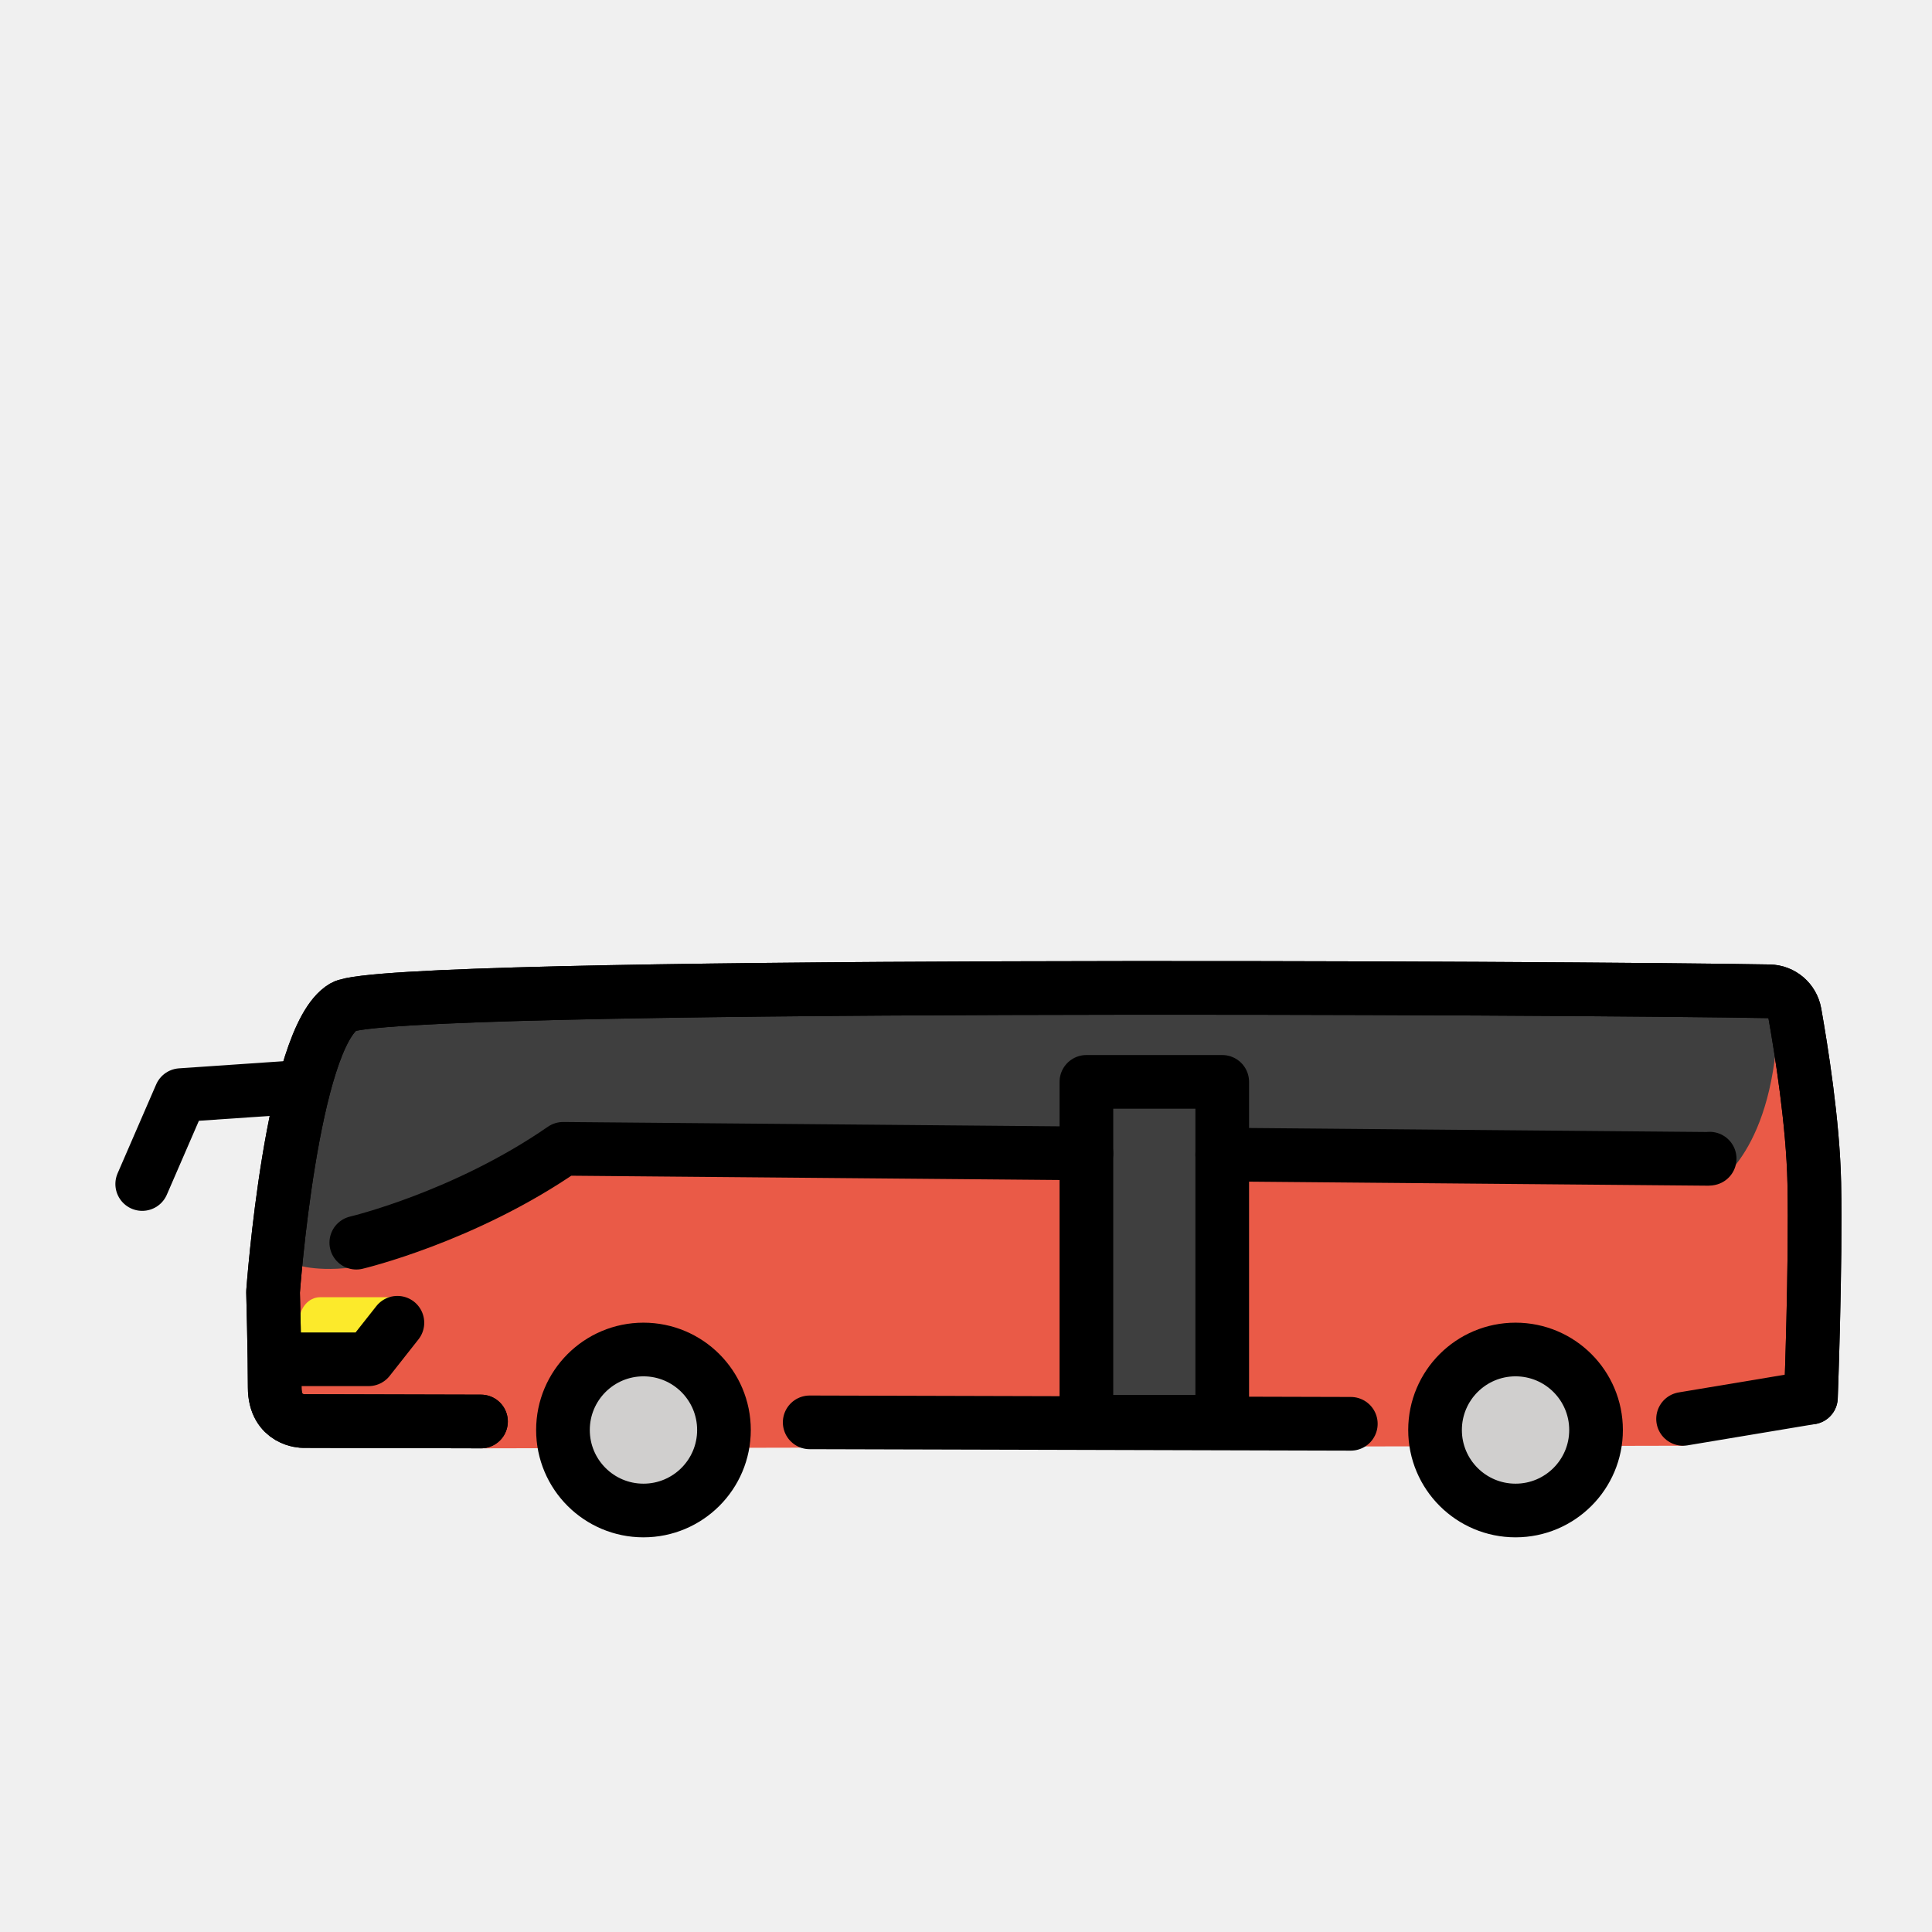
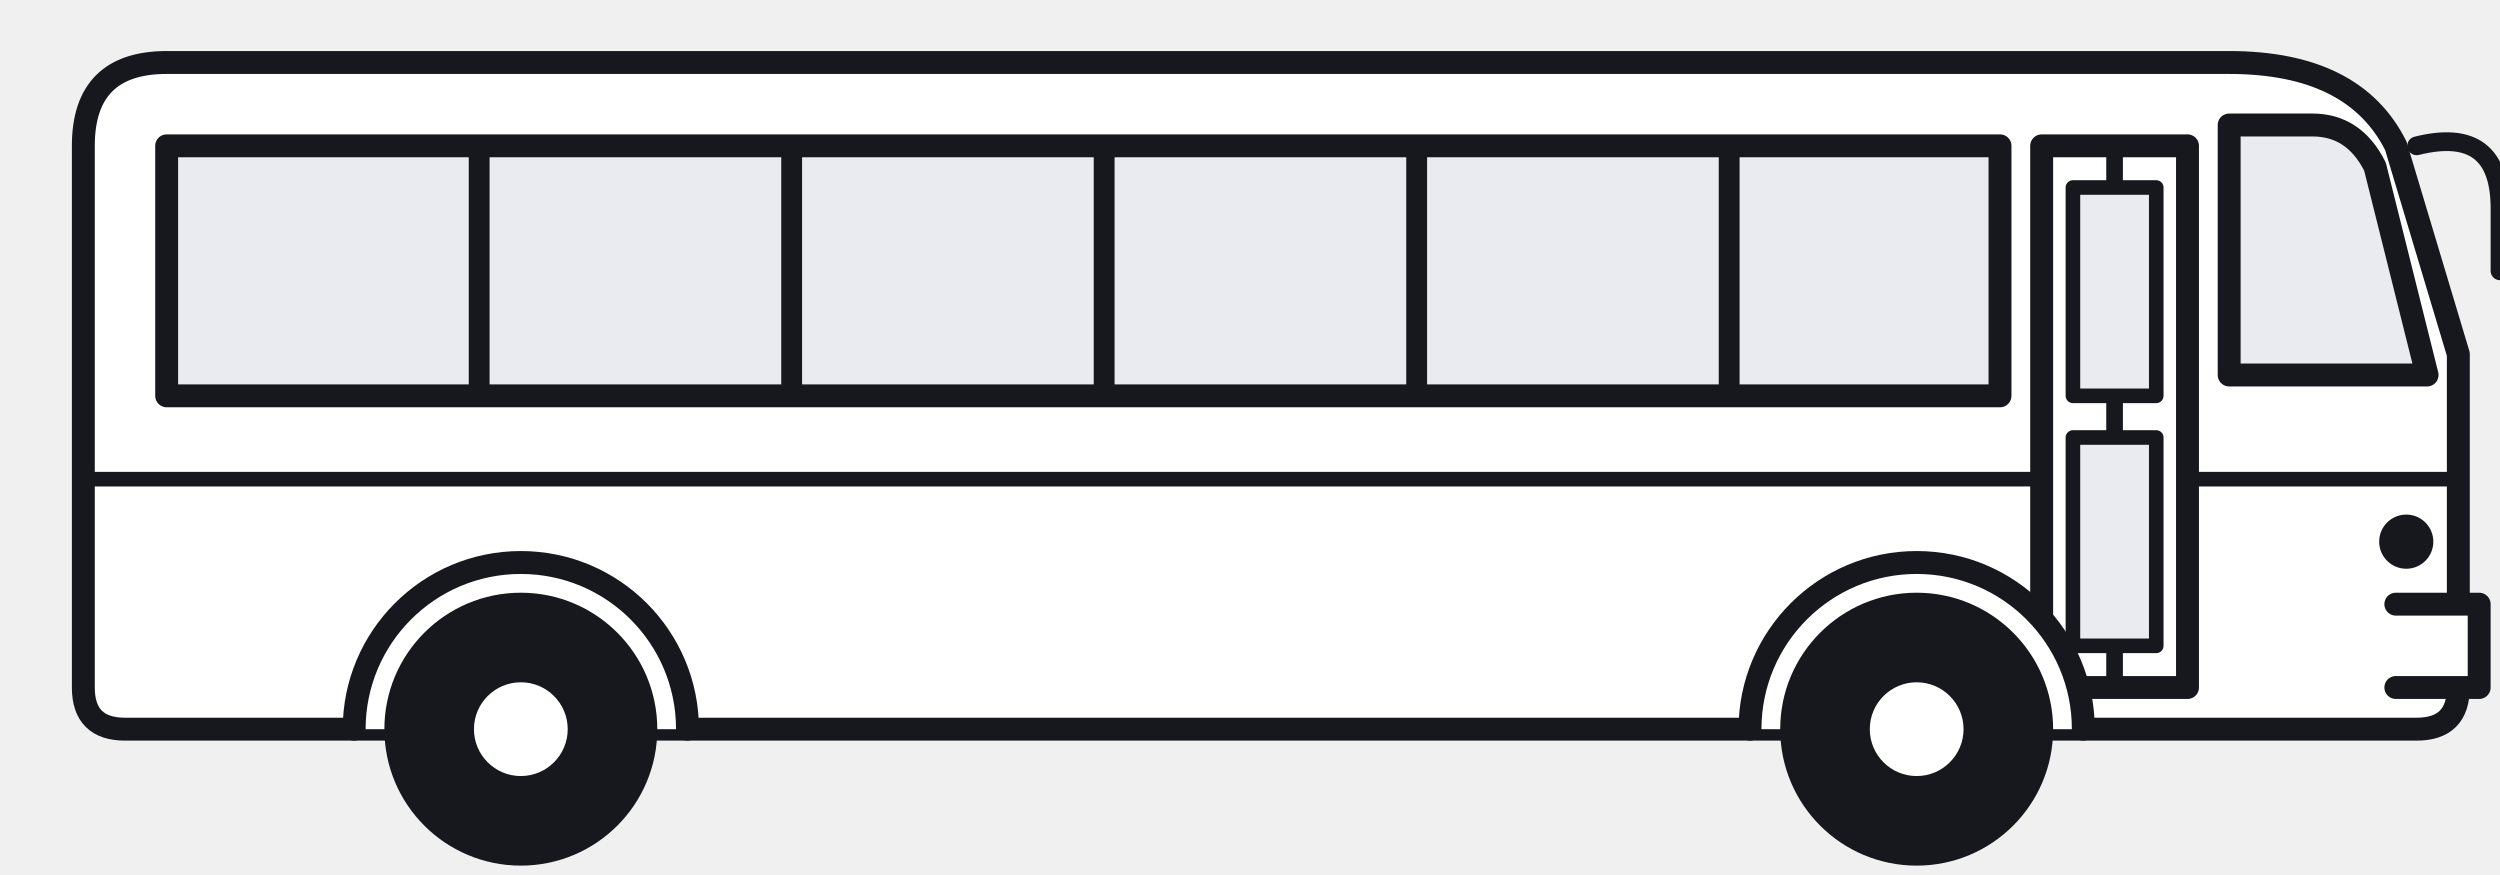
- <svg xmlns="http://www.w3.org/2000/svg" id="emoji" viewBox="0 0 72 72" version="1.1">
-   <g id="color">
-     <path fill="#EA5A47" d="M17.925,53.975l-6.625-1.017c0,0-1.062,0-1.062-1.25s-0.062-3.562-0.062-3.562 s0.683-9.48,2.625-10.625c1.625-0.958,46.544-0.704,53.136-0.578c0.473,0.009,0.867,0.348,0.95,0.813 c0.237,1.335,0.681,4.097,0.726,6.327c0.062,3.062-0.125,8-0.125,8l-4.765,1.795" />
-     <path fill="#3F3F3F" d="M13.133,38.083c0,0-2.312,3.167-2.125,9.042c0,0,3.917,1.458,9.979-4.312l42.938,1.312 c0,0,2.229-1.229,2.333-6.292C66.258,37.833,20.383,35.667,13.133,38.083z" />
-     <line x1="50.341" x2="30.175" y1="53.061" y2="53.007" fill="none" />
-     <circle cx="56.48" cy="53.292" r="3" fill="#D0CFCE" />
-     <circle cx="23.98" cy="53.292" r="3" fill="#D0CFCE" />
-     <rect x="40.487" y="40.318" width="5.062" height="12.667" fill="#3F3F3F" />
-     <path fill="#FCEA2B" d="M11.159,50.656h2.578l1.072-2.312h-2.88c-0.426,0-0.771,0.399-0.771,0.892 C11.159,49.235,11.159,50.656,11.159,50.656z" />
-   </g>
-   <g id="hair" />
-   <g id="skin" />
-   <g id="skin-shadow" />
-   <g id="line">
-     <path fill="none" stroke="#000000" stroke-linecap="round" stroke-linejoin="round" stroke-miterlimit="10" stroke-width="2" d="M17.925,52.975l-6.625-0.017c0,0-1.062,0-1.062-1.25s-0.062-3.562-0.062-3.562s0.683-9.48,2.625-10.625 c1.625-0.958,46.544-0.704,53.136-0.578c0.473,0.009,0.867,0.348,0.95,0.813c0.237,1.335,0.681,4.097,0.726,6.327 c0.062,3.062-0.125,8-0.125,8l-4.765,0.795" />
-     <line x1="50.341" x2="30.175" y1="53.061" y2="53.007" fill="none" stroke="#000000" stroke-linecap="round" stroke-linejoin="round" stroke-miterlimit="10" stroke-width="2" />
-     <polyline fill="none" stroke="#000000" stroke-linecap="round" stroke-linejoin="round" stroke-miterlimit="10" stroke-width="2" points="11.3,40.5 6.737,40.812 5.3,44.125" />
-     <circle cx="56.48" cy="53.292" r="3" fill="none" stroke="#000000" stroke-linecap="round" stroke-linejoin="round" stroke-miterlimit="10" stroke-width="2" />
-     <circle cx="23.98" cy="53.292" r="3" fill="none" stroke="#000000" stroke-linecap="round" stroke-linejoin="round" stroke-miterlimit="10" stroke-width="2" />
-     <path fill="none" stroke="#000000" stroke-linecap="round" stroke-linejoin="round" stroke-miterlimit="10" stroke-width="2" d="M45.549,43.028l18.125,0.159c0,0,0.014-0.002,0.04-0.007" />
-     <path fill="none" stroke="#000000" stroke-linecap="round" stroke-linejoin="round" stroke-miterlimit="10" stroke-width="2" d="M13.278,46.311c0,0,4.024-0.949,7.709-3.498l19.5,0.171" />
-     <path fill="none" stroke="#000000" stroke-linecap="round" stroke-linejoin="round" stroke-miterlimit="10" stroke-width="2" d="M17.925,52.975l-6.625-0.017c0,0-1.062,0-1.062-1.25s-0.062-3.562-0.062-3.562s0.683-9.48,2.625-10.625 c1.625-0.958,46.544-0.704,53.136-0.578c0.473,0.009,0.867,0.348,0.95,0.813c0.237,1.335,0.681,4.097,0.726,6.327 c0.062,3.062-0.125,8-0.125,8" />
-     <rect x="40.487" y="40.318" width="5.062" height="12.667" fill="none" stroke="#000000" stroke-linecap="round" stroke-linejoin="round" stroke-miterlimit="10" stroke-width="2" />
-     <polyline fill="none" stroke="#000000" stroke-linecap="round" stroke-linejoin="round" stroke-miterlimit="10" stroke-width="2" points="11.159,50.656 13.737,50.656 14.81,49.295" />
-   </g>
+ <svg xmlns="http://www.w3.org/2000/svg" viewBox="0 0 240 84" fill="none" stroke="#16181D" stroke-width="2.2" stroke-linejoin="round" stroke-linecap="round">
+   <path d="M8 66 V14 Q8 6 16 6 H214 Q226 6 230 14 L236 34 V66 Q236 70 232 70 H12 Q8 70 8 66 Z" fill="#fff" />
+   <path d="M16 14 H192 V38 H16 Z" fill="#E9EBF0" />
+   <path d="M46 14 V38 M76 14 V38 M106 14 V38 M136 14 V38 M166 14 V38" stroke-width="2" />
+   <path d="M214 12 H222 Q226 12 228 16 L233 36 H214 Z" fill="#E9EBF0" />
+   <path d="M196 14 H210 V66 H196 Z" fill="#fff" />
+   <path d="M203 14 V66" stroke-width="1.6" />
+   <path d="M199 18 H207 V38 H199 Z M199 42 H207 V62 H199 Z" stroke-width="1.4" fill="#E9EBF0" />
+   <path d="M8 46 H196 M210 46 H236" stroke-width="1.4" />
+   <path d="M230 58 H238 V66 H230" fill="#fff" />
+   <circle cx="231" cy="52" r="2.6" fill="#16181D" stroke="none" />
+   <path d="M232 14 Q240 12 240 20 V26" stroke-width="1.8" />
+   <path d="M34 70 A16 16 0 0 1 66 70" fill="#fff" />
+   <path d="M168 70 A16 16 0 0 1 200 70" fill="#fff" />
+   <circle cx="50" cy="70" r="12" fill="#16181D" />
+   <circle cx="184" cy="70" r="12" fill="#16181D" />
+   <circle cx="50" cy="70" r="4.5" fill="#fff" stroke="none" />
+   <circle cx="184" cy="70" r="4.5" fill="#fff" stroke="none" />
</svg>
